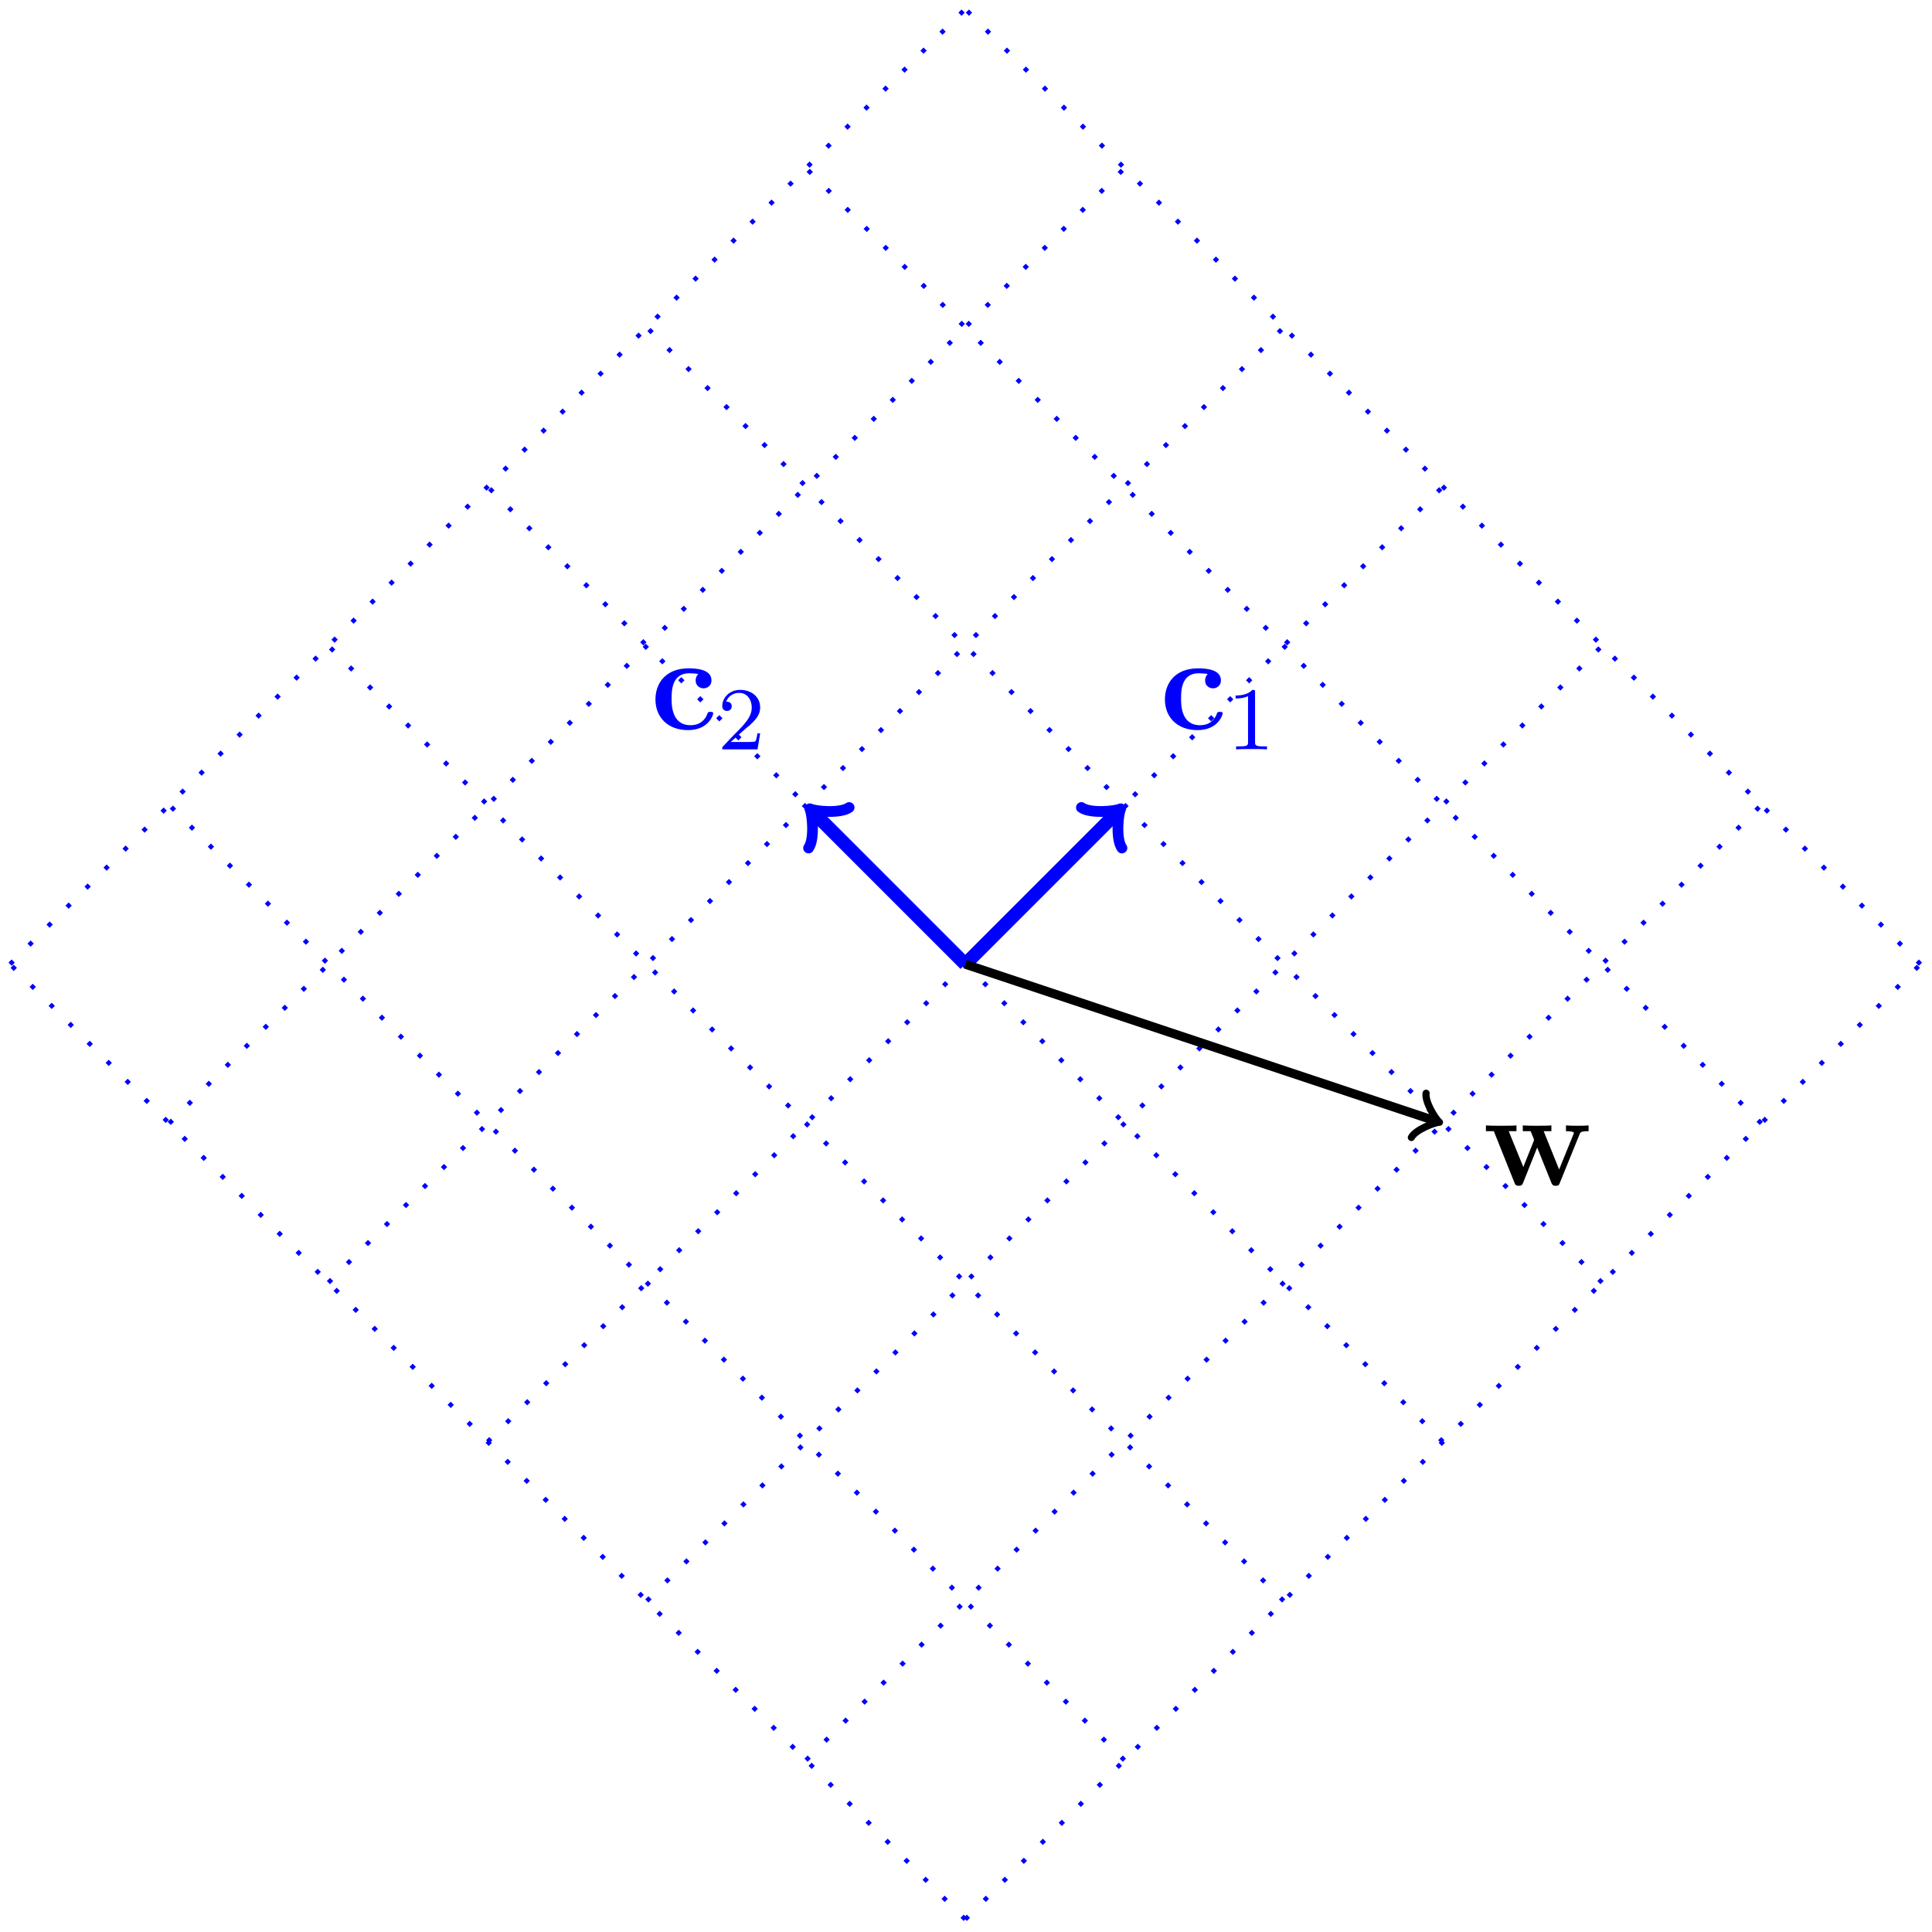
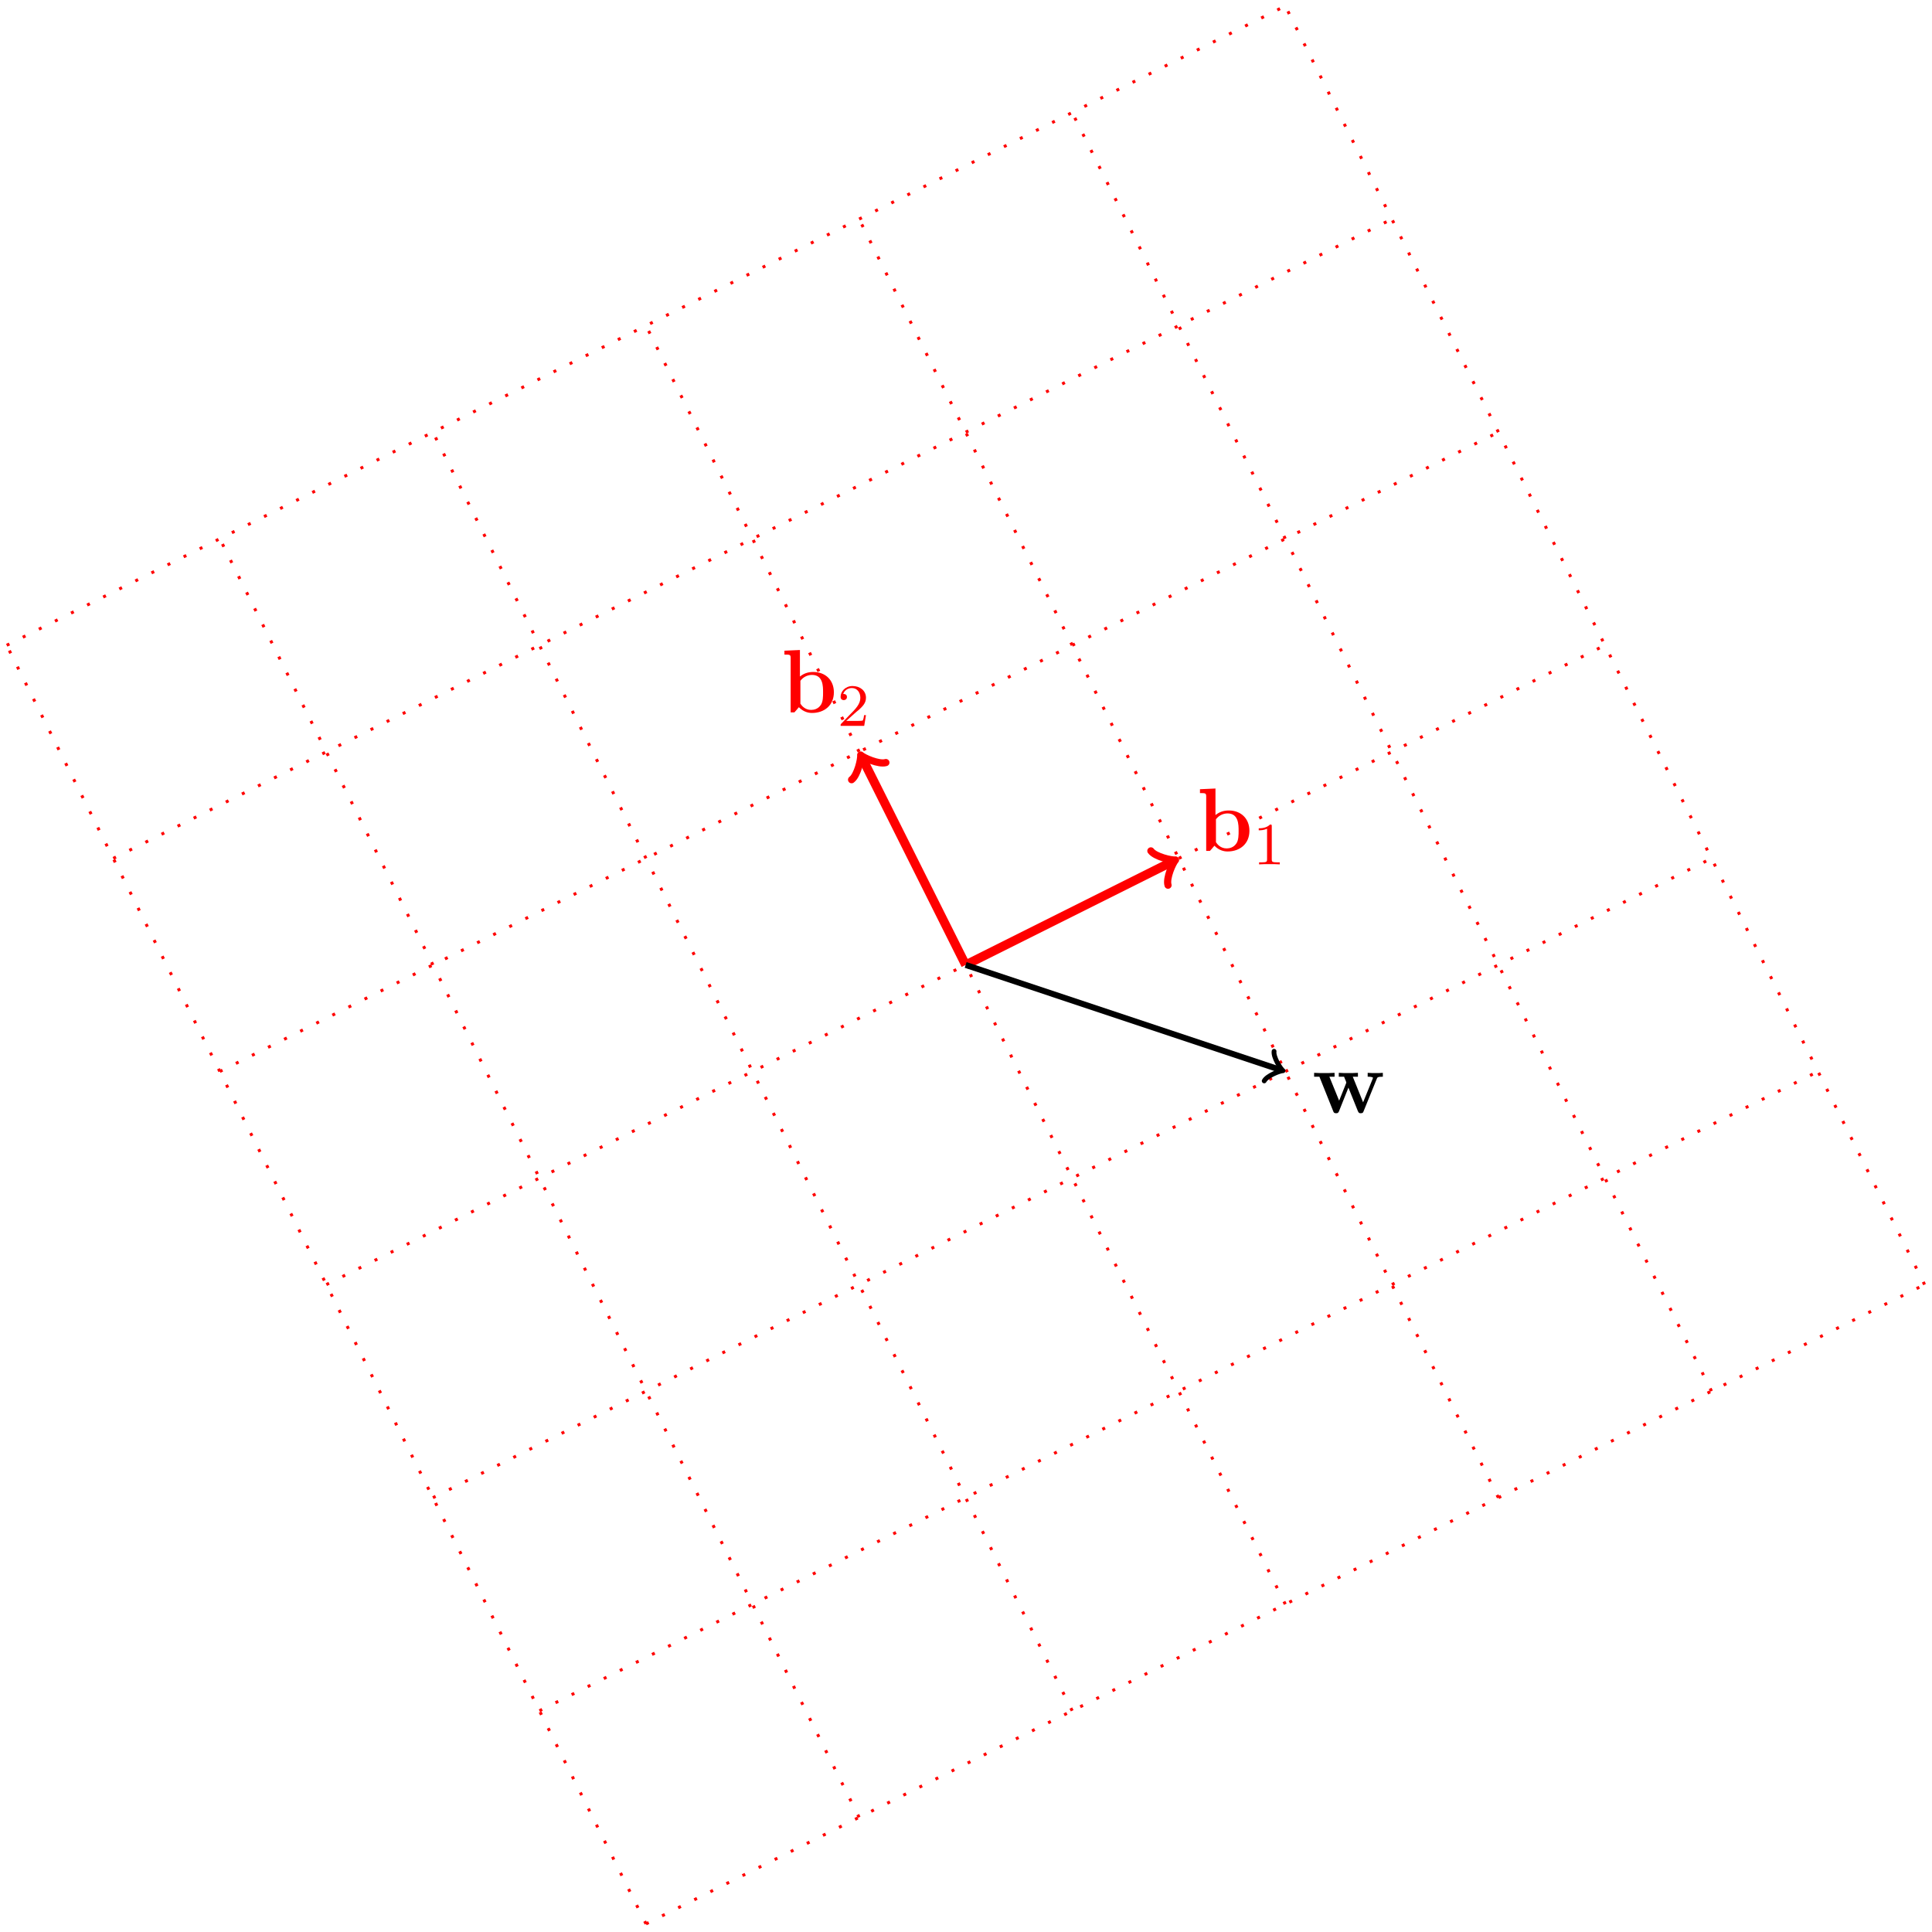
- <svg xmlns="http://www.w3.org/2000/svg" xmlns:xlink="http://www.w3.org/1999/xlink" width="172pt" height="172pt" viewBox="0 0 172 172" version="1.1">
+ <svg xmlns="http://www.w3.org/2000/svg" xmlns:xlink="http://www.w3.org/1999/xlink" width="257pt" height="257pt" viewBox="0 0 257 257" version="1.1">
  <defs>
    <g>
      <symbol overflow="visible" id="glyph0-0">
        <path style="stroke:none;" d="" />
      </symbol>
      <symbol overflow="visible" id="glyph0-1">
-         <path style="stroke:none;" d="M 5.594 -1.406 C 5.594 -1.547 5.469 -1.547 5.344 -1.547 C 5.156 -1.547 5.141 -1.531 5.078 -1.391 C 5 -1.156 4.672 -0.359 3.578 -0.359 C 1.891 -0.359 1.891 -2.172 1.891 -2.719 C 1.891 -3.422 1.906 -4.984 3.469 -4.984 C 3.547 -4.984 4.25 -4.953 4.25 -4.906 C 4.25 -4.891 4.25 -4.875 4.219 -4.859 C 4.188 -4.828 4.031 -4.656 4.031 -4.344 C 4.031 -3.844 4.438 -3.641 4.734 -3.641 C 4.984 -3.641 5.438 -3.797 5.438 -4.359 C 5.438 -5.344 4.062 -5.422 3.422 -5.422 C 1.297 -5.422 0.453 -4.031 0.453 -2.656 C 0.453 -1.031 1.594 0.078 3.344 0.078 C 5.219 0.078 5.594 -1.312 5.594 -1.406 Z M 5.594 -1.406 " />
+         <path style="stroke:none;" d="M 2.484 -8.297 L 0.422 -8.203 L 0.422 -7.688 C 1.156 -7.688 1.25 -7.688 1.25 -7.219 L 1.25 0 L 1.75 0 C 1.953 -0.234 2.156 -0.453 2.344 -0.688 C 2.953 -0.062 3.609 0.078 4.094 0.078 C 5.734 0.078 7 -0.938 7 -2.672 C 7 -4.297 5.875 -5.375 4.25 -5.375 C 3.531 -5.375 2.969 -5.156 2.484 -4.766 Z M 2.547 -4.203 C 2.969 -4.766 3.578 -4.984 4.094 -4.984 C 5.562 -4.984 5.562 -3.469 5.562 -2.672 C 5.562 -2.141 5.562 -1.453 5.281 -1.016 C 4.906 -0.438 4.344 -0.328 3.969 -0.328 C 3.156 -0.328 2.719 -0.891 2.547 -1.156 Z M 2.547 -4.203 " />
      </symbol>
      <symbol overflow="visible" id="glyph0-2">
        <path style="stroke:none;" d="M 8.609 -4.5 C 8.688 -4.703 8.719 -4.797 9.422 -4.797 L 9.422 -5.312 C 9.078 -5.281 8.922 -5.281 8.484 -5.281 C 8 -5.281 7.844 -5.281 7.406 -5.312 L 7.406 -4.797 C 7.516 -4.797 8.109 -4.797 8.109 -4.641 C 8.109 -4.625 8.109 -4.609 8.062 -4.5 L 6.797 -1.391 L 5.422 -4.797 L 6.109 -4.797 L 6.109 -5.312 C 5.828 -5.281 5.109 -5.281 4.797 -5.281 C 4.188 -5.281 4.156 -5.281 3.562 -5.312 L 3.562 -4.797 L 4.266 -4.797 C 4.297 -4.703 4.359 -4.547 4.406 -4.438 C 4.453 -4.359 4.562 -4.078 4.562 -4.016 C 4.562 -4 4.531 -3.906 4.516 -3.875 L 3.609 -1.609 L 2.312 -4.797 L 3 -4.797 L 3 -5.312 C 2.719 -5.281 1.906 -5.281 1.594 -5.281 C 1.203 -5.281 0.641 -5.281 0.281 -5.312 L 0.281 -4.797 L 0.984 -4.797 L 2.812 -0.234 C 2.891 -0.031 2.938 0.062 3.203 0.062 C 3.328 0.062 3.484 0.062 3.578 -0.172 L 4.844 -3.344 L 6.109 -0.203 C 6.219 0.062 6.344 0.062 6.484 0.062 C 6.75 0.062 6.797 -0.016 6.875 -0.234 Z M 8.609 -4.5 " />
      </symbol>
      <symbol overflow="visible" id="glyph1-0">
        <path style="stroke:none;" d="" />
      </symbol>
      <symbol overflow="visible" id="glyph1-1">
        <path style="stroke:none;" d="M 2.5 -5.078 C 2.5 -5.297 2.484 -5.297 2.266 -5.297 C 1.938 -4.984 1.516 -4.797 0.766 -4.797 L 0.766 -4.531 C 0.984 -4.531 1.406 -4.531 1.875 -4.734 L 1.875 -0.656 C 1.875 -0.359 1.844 -0.266 1.094 -0.266 L 0.812 -0.266 L 0.812 0 C 1.141 -0.031 1.828 -0.031 2.188 -0.031 C 2.547 -0.031 3.234 -0.031 3.562 0 L 3.562 -0.266 L 3.281 -0.266 C 2.531 -0.266 2.5 -0.359 2.5 -0.656 Z M 2.5 -5.078 " />
      </symbol>
      <symbol overflow="visible" id="glyph1-2">
        <path style="stroke:none;" d="M 2.25 -1.625 C 2.375 -1.75 2.703 -2.016 2.844 -2.125 C 3.328 -2.578 3.797 -3.016 3.797 -3.734 C 3.797 -4.688 3 -5.297 2.016 -5.297 C 1.047 -5.297 0.422 -4.578 0.422 -3.859 C 0.422 -3.469 0.734 -3.422 0.844 -3.422 C 1.016 -3.422 1.266 -3.531 1.266 -3.844 C 1.266 -4.25 0.859 -4.25 0.766 -4.25 C 1 -4.844 1.531 -5.031 1.922 -5.031 C 2.656 -5.031 3.047 -4.406 3.047 -3.734 C 3.047 -2.906 2.469 -2.297 1.516 -1.344 L 0.516 -0.297 C 0.422 -0.219 0.422 -0.203 0.422 0 L 3.562 0 L 3.797 -1.422 L 3.547 -1.422 C 3.531 -1.266 3.469 -0.875 3.375 -0.719 C 3.328 -0.656 2.719 -0.656 2.594 -0.656 L 1.172 -0.656 Z M 2.25 -1.625 " />
      </symbol>
    </g>
  </defs>
  <g id="surface1">
-     <path style="fill:none;stroke-width:0.399;stroke-linecap:butt;stroke-linejoin:miter;stroke:rgb(0%,0%,100%);stroke-opacity:1;stroke-dasharray:0.399,1.993;stroke-miterlimit:10;" d="M 0.001 -85.04 L 85.04 -0.001 " transform="matrix(1,0,0,-1,85.933,85.839)" />
-     <path style="fill:none;stroke-width:0.399;stroke-linecap:butt;stroke-linejoin:miter;stroke:rgb(0%,0%,100%);stroke-opacity:1;stroke-dasharray:0.399,1.993;stroke-miterlimit:10;" d="M -14.175 -70.868 L 70.868 14.175 " transform="matrix(1,0,0,-1,85.933,85.839)" />
-     <path style="fill:none;stroke-width:0.399;stroke-linecap:butt;stroke-linejoin:miter;stroke:rgb(0%,0%,100%);stroke-opacity:1;stroke-dasharray:0.399,1.993;stroke-miterlimit:10;" d="M -28.347 -56.692 L 56.692 28.347 " transform="matrix(1,0,0,-1,85.933,85.839)" />
-     <path style="fill:none;stroke-width:0.399;stroke-linecap:butt;stroke-linejoin:miter;stroke:rgb(0%,0%,100%);stroke-opacity:1;stroke-dasharray:0.399,1.993;stroke-miterlimit:10;" d="M -42.519 -42.52 L 42.52 42.519 " transform="matrix(1,0,0,-1,85.933,85.839)" />
-     <path style="fill:none;stroke-width:0.399;stroke-linecap:butt;stroke-linejoin:miter;stroke:rgb(0%,0%,100%);stroke-opacity:1;stroke-dasharray:0.399,1.993;stroke-miterlimit:10;" d="M -56.695 -28.349 L 28.348 56.694 " transform="matrix(1,0,0,-1,85.933,85.839)" />
-     <path style="fill:none;stroke-width:0.399;stroke-linecap:butt;stroke-linejoin:miter;stroke:rgb(0%,0%,100%);stroke-opacity:1;stroke-dasharray:0.399,1.993;stroke-miterlimit:10;" d="M -70.867 -14.173 L 14.172 70.866 " transform="matrix(1,0,0,-1,85.933,85.839)" />
-     <path style="fill:none;stroke-width:0.399;stroke-linecap:butt;stroke-linejoin:miter;stroke:rgb(0%,0%,100%);stroke-opacity:1;stroke-dasharray:0.399,1.993;stroke-miterlimit:10;" d="M -85.038 -0.001 L 0.001 85.042 " transform="matrix(1,0,0,-1,85.933,85.839)" />
-     <path style="fill:none;stroke-width:0.399;stroke-linecap:butt;stroke-linejoin:miter;stroke:rgb(0%,0%,100%);stroke-opacity:1;stroke-dasharray:0.399,1.993;stroke-miterlimit:10;" d="M 0.001 -85.04 L -85.038 -0.001 " transform="matrix(1,0,0,-1,85.933,85.839)" />
-     <path style="fill:none;stroke-width:0.399;stroke-linecap:butt;stroke-linejoin:miter;stroke:rgb(0%,0%,100%);stroke-opacity:1;stroke-dasharray:0.399,1.993;stroke-miterlimit:10;" d="M 14.172 -70.868 L -70.867 14.175 " transform="matrix(1,0,0,-1,85.933,85.839)" />
-     <path style="fill:none;stroke-width:0.399;stroke-linecap:butt;stroke-linejoin:miter;stroke:rgb(0%,0%,100%);stroke-opacity:1;stroke-dasharray:0.399,1.993;stroke-miterlimit:10;" d="M 28.348 -56.692 L -56.695 28.347 " transform="matrix(1,0,0,-1,85.933,85.839)" />
-     <path style="fill:none;stroke-width:0.399;stroke-linecap:butt;stroke-linejoin:miter;stroke:rgb(0%,0%,100%);stroke-opacity:1;stroke-dasharray:0.399,1.993;stroke-miterlimit:10;" d="M 42.52 -42.52 L -42.519 42.519 " transform="matrix(1,0,0,-1,85.933,85.839)" />
-     <path style="fill:none;stroke-width:0.399;stroke-linecap:butt;stroke-linejoin:miter;stroke:rgb(0%,0%,100%);stroke-opacity:1;stroke-dasharray:0.399,1.993;stroke-miterlimit:10;" d="M 56.692 -28.349 L -28.347 56.694 " transform="matrix(1,0,0,-1,85.933,85.839)" />
-     <path style="fill:none;stroke-width:0.399;stroke-linecap:butt;stroke-linejoin:miter;stroke:rgb(0%,0%,100%);stroke-opacity:1;stroke-dasharray:0.399,1.993;stroke-miterlimit:10;" d="M 70.868 -14.173 L -14.175 70.866 " transform="matrix(1,0,0,-1,85.933,85.839)" />
-     <path style="fill:none;stroke-width:0.399;stroke-linecap:butt;stroke-linejoin:miter;stroke:rgb(0%,0%,100%);stroke-opacity:1;stroke-dasharray:0.399,1.993;stroke-miterlimit:10;" d="M 85.04 -0.001 L 0.001 85.042 " transform="matrix(1,0,0,-1,85.933,85.839)" />
-     <path style="fill:none;stroke-width:1.196;stroke-linecap:butt;stroke-linejoin:miter;stroke:rgb(0%,0%,100%);stroke-opacity:1;stroke-miterlimit:10;" d="M 0.001 -0.001 L 13.497 13.495 " transform="matrix(1,0,0,-1,85.933,85.839)" />
-     <path style="fill:none;stroke-width:0.956;stroke-linecap:round;stroke-linejoin:round;stroke:rgb(0%,0%,100%);stroke-opacity:1;stroke-miterlimit:10;" d="M -1.913 2.551 C -1.753 1.595 -0.002 0.159 0.479 -0.001 C 0.001 -0.158 -1.753 -1.592 -1.91 -2.55 " transform="matrix(0.70712,-0.7071,-0.7071,-0.70712,99.43009,72.3419)" />
-     <g style="fill:rgb(0%,0%,100%);fill-opacity:1;">
-       <use xlink:href="#glyph0-1" x="103.256" y="64.922" />
+     <path style="fill:none;stroke-width:0.399;stroke-linecap:butt;stroke-linejoin:miter;stroke:rgb(100%,0%,0%);stroke-opacity:1;stroke-dasharray:0.399,1.993;stroke-miterlimit:10;" d="M -42.519 -127.56 L 127.559 -42.521 " transform="matrix(1,0,0,-1,128.453,128.358)" />
+     <path style="fill:none;stroke-width:0.399;stroke-linecap:butt;stroke-linejoin:miter;stroke:rgb(100%,0%,0%);stroke-opacity:1;stroke-dasharray:0.399,1.993;stroke-miterlimit:10;" d="M -56.695 -99.212 L 113.387 -14.173 " transform="matrix(1,0,0,-1,128.453,128.358)" />
+     <path style="fill:none;stroke-width:0.399;stroke-linecap:butt;stroke-linejoin:miter;stroke:rgb(100%,0%,0%);stroke-opacity:1;stroke-dasharray:0.399,1.993;stroke-miterlimit:10;" d="M -70.867 -70.869 L 99.215 14.174 " transform="matrix(1,0,0,-1,128.453,128.358)" />
+     <path style="fill:none;stroke-width:0.399;stroke-linecap:butt;stroke-linejoin:miter;stroke:rgb(100%,0%,0%);stroke-opacity:1;stroke-dasharray:0.399,1.993;stroke-miterlimit:10;" d="M -85.039 -42.521 L 85.039 42.522 " transform="matrix(1,0,0,-1,128.453,128.358)" />
+     <path style="fill:none;stroke-width:0.399;stroke-linecap:butt;stroke-linejoin:miter;stroke:rgb(100%,0%,0%);stroke-opacity:1;stroke-dasharray:0.399,1.993;stroke-miterlimit:10;" d="M -99.215 -14.173 L 70.867 70.866 " transform="matrix(1,0,0,-1,128.453,128.358)" />
+     <path style="fill:none;stroke-width:0.399;stroke-linecap:butt;stroke-linejoin:miter;stroke:rgb(100%,0%,0%);stroke-opacity:1;stroke-dasharray:0.399,1.993;stroke-miterlimit:10;" d="M -113.387 14.174 L 56.695 99.213 " transform="matrix(1,0,0,-1,128.453,128.358)" />
+     <path style="fill:none;stroke-width:0.399;stroke-linecap:butt;stroke-linejoin:miter;stroke:rgb(100%,0%,0%);stroke-opacity:1;stroke-dasharray:0.399,1.993;stroke-miterlimit:10;" d="M -127.562 42.522 L 42.52 127.561 " transform="matrix(1,0,0,-1,128.453,128.358)" />
+     <path style="fill:none;stroke-width:0.399;stroke-linecap:butt;stroke-linejoin:miter;stroke:rgb(100%,0%,0%);stroke-opacity:1;stroke-dasharray:0.399,1.993;stroke-miterlimit:10;" d="M -42.519 -127.56 L -127.562 42.522 " transform="matrix(1,0,0,-1,128.453,128.358)" />
+     <path style="fill:none;stroke-width:0.399;stroke-linecap:butt;stroke-linejoin:miter;stroke:rgb(100%,0%,0%);stroke-opacity:1;stroke-dasharray:0.399,1.993;stroke-miterlimit:10;" d="M -14.172 -113.388 L -99.215 56.694 " transform="matrix(1,0,0,-1,128.453,128.358)" />
+     <path style="fill:none;stroke-width:0.399;stroke-linecap:butt;stroke-linejoin:miter;stroke:rgb(100%,0%,0%);stroke-opacity:1;stroke-dasharray:0.399,1.993;stroke-miterlimit:10;" d="M 14.172 -99.212 L -70.867 70.866 " transform="matrix(1,0,0,-1,128.453,128.358)" />
+     <path style="fill:none;stroke-width:0.399;stroke-linecap:butt;stroke-linejoin:miter;stroke:rgb(100%,0%,0%);stroke-opacity:1;stroke-dasharray:0.399,1.993;stroke-miterlimit:10;" d="M 42.52 -85.04 L -42.519 85.042 " transform="matrix(1,0,0,-1,128.453,128.358)" />
+     <path style="fill:none;stroke-width:0.399;stroke-linecap:butt;stroke-linejoin:miter;stroke:rgb(100%,0%,0%);stroke-opacity:1;stroke-dasharray:0.399,1.993;stroke-miterlimit:10;" d="M 70.867 -70.869 L -14.172 99.213 " transform="matrix(1,0,0,-1,128.453,128.358)" />
+     <path style="fill:none;stroke-width:0.399;stroke-linecap:butt;stroke-linejoin:miter;stroke:rgb(100%,0%,0%);stroke-opacity:1;stroke-dasharray:0.399,1.993;stroke-miterlimit:10;" d="M 99.215 -56.693 L 14.172 113.385 " transform="matrix(1,0,0,-1,128.453,128.358)" />
+     <path style="fill:none;stroke-width:0.399;stroke-linecap:butt;stroke-linejoin:miter;stroke:rgb(100%,0%,0%);stroke-opacity:1;stroke-dasharray:0.399,1.993;stroke-miterlimit:10;" d="M 127.559 -42.521 L 42.52 127.561 " transform="matrix(1,0,0,-1,128.453,128.358)" />
+     <path style="fill:none;stroke-width:1.196;stroke-linecap:butt;stroke-linejoin:miter;stroke:rgb(100%,0%,0%);stroke-opacity:1;stroke-miterlimit:10;" d="M 0 -0.001 L 27.492 13.745 " transform="matrix(1,0,0,-1,128.453,128.358)" />
+     <path style="fill:none;stroke-width:0.956;stroke-linecap:round;stroke-linejoin:round;stroke:rgb(100%,0%,0%);stroke-opacity:1;stroke-miterlimit:10;" d="M -1.913 2.549 C -1.754 1.592 0.002 0.159 0.477 0 C 0 -0.159 -1.752 -1.593 -1.912 -2.552 " transform="matrix(0.89442,-0.4472,-0.4472,-0.89442,155.9444,114.6123)" />
+     <g style="fill:rgb(100%,0%,0%);fill-opacity:1;">
+       <use xlink:href="#glyph0-1" x="159.202" y="113.187" />
    </g>
-     <g style="fill:rgb(0%,0%,100%);fill-opacity:1;">
-       <use xlink:href="#glyph1-1" x="109.234" y="66.715" />
+     <g style="fill:rgb(100%,0%,0%);fill-opacity:1;">
+       <use xlink:href="#glyph1-1" x="166.674" y="114.98" />
    </g>
-     <path style="fill:none;stroke-width:1.196;stroke-linecap:butt;stroke-linejoin:miter;stroke:rgb(0%,0%,100%);stroke-opacity:1;stroke-miterlimit:10;" d="M 0.001 -0.001 L -13.495 13.495 " transform="matrix(1,0,0,-1,85.933,85.839)" />
-     <path style="fill:none;stroke-width:0.956;stroke-linecap:round;stroke-linejoin:round;stroke:rgb(0%,0%,100%);stroke-opacity:1;stroke-miterlimit:10;" d="M -1.911 2.55 C -1.751 1.594 0 0.158 0.478 0 C 0 -0.157 -1.754 -1.596 -1.914 -2.552 " transform="matrix(-0.70712,-0.7071,-0.7071,0.70712,72.43591,72.3419)" />
-     <g style="fill:rgb(0%,0%,100%);fill-opacity:1;">
-       <use xlink:href="#glyph0-1" x="57.9" y="64.922" />
+     <path style="fill:none;stroke-width:1.196;stroke-linecap:butt;stroke-linejoin:miter;stroke:rgb(100%,0%,0%);stroke-opacity:1;stroke-miterlimit:10;" d="M 0 -0.001 L -13.746 27.491 " transform="matrix(1,0,0,-1,128.453,128.358)" />
+     <path style="fill:none;stroke-width:0.956;stroke-linecap:round;stroke-linejoin:round;stroke:rgb(100%,0%,0%);stroke-opacity:1;stroke-miterlimit:10;" d="M -1.913 2.551 C -1.754 1.594 -0 0.158 0.48 0.001 C -0.002 -0.16 -1.754 -1.594 -1.913 -2.55 " transform="matrix(-0.4472,-0.89442,-0.89442,0.4472,114.7073,100.8666)" />
+     <g style="fill:rgb(100%,0%,0%);fill-opacity:1;">
+       <use xlink:href="#glyph0-1" x="103.925" y="94.762" />
    </g>
-     <g style="fill:rgb(0%,0%,100%);fill-opacity:1;">
-       <use xlink:href="#glyph1-2" x="63.878" y="66.715" />
+     <g style="fill:rgb(100%,0%,0%);fill-opacity:1;">
+       <use xlink:href="#glyph1-2" x="111.397" y="96.555" />
    </g>
-     <path style="fill:none;stroke-width:0.797;stroke-linecap:butt;stroke-linejoin:miter;stroke:rgb(0%,0%,0%);stroke-opacity:1;stroke-miterlimit:10;" d="M 0.001 -0.001 L 41.848 -13.95 " transform="matrix(1,0,0,-1,85.933,85.839)" />
-     <path style="fill:none;stroke-width:0.638;stroke-linecap:round;stroke-linejoin:round;stroke:rgb(0%,0%,0%);stroke-opacity:1;stroke-miterlimit:10;" d="M -1.555 2.073 C -1.423 1.294 0.001 0.131 0.39 0.002 C 0.001 -0.128 -1.424 -1.294 -1.555 -2.074 " transform="matrix(0.94963,0.31653,0.31653,-0.94963,127.7815,99.7885)" />
+     <path style="fill:none;stroke-width:0.797;stroke-linecap:butt;stroke-linejoin:miter;stroke:rgb(0%,0%,0%);stroke-opacity:1;stroke-miterlimit:10;" d="M 0 -0.001 L 41.848 -13.951 " transform="matrix(1,0,0,-1,128.453,128.358)" />
+     <path style="fill:none;stroke-width:0.638;stroke-linecap:round;stroke-linejoin:round;stroke:rgb(0%,0%,0%);stroke-opacity:1;stroke-miterlimit:10;" d="M -1.555 2.072 C -1.424 1.297 0.001 0.131 0.39 0.001 C 0.001 -0.128 -1.424 -1.295 -1.555 -2.074 " transform="matrix(0.94963,0.31653,0.31653,-0.94963,170.3015,142.3075)" />
    <g style="fill:rgb(0%,0%,0%);fill-opacity:1;">
-       <use xlink:href="#glyph0-2" x="132.007" y="105.504" />
+       <use xlink:href="#glyph0-2" x="174.527" y="148.023" />
    </g>
  </g>
</svg>
